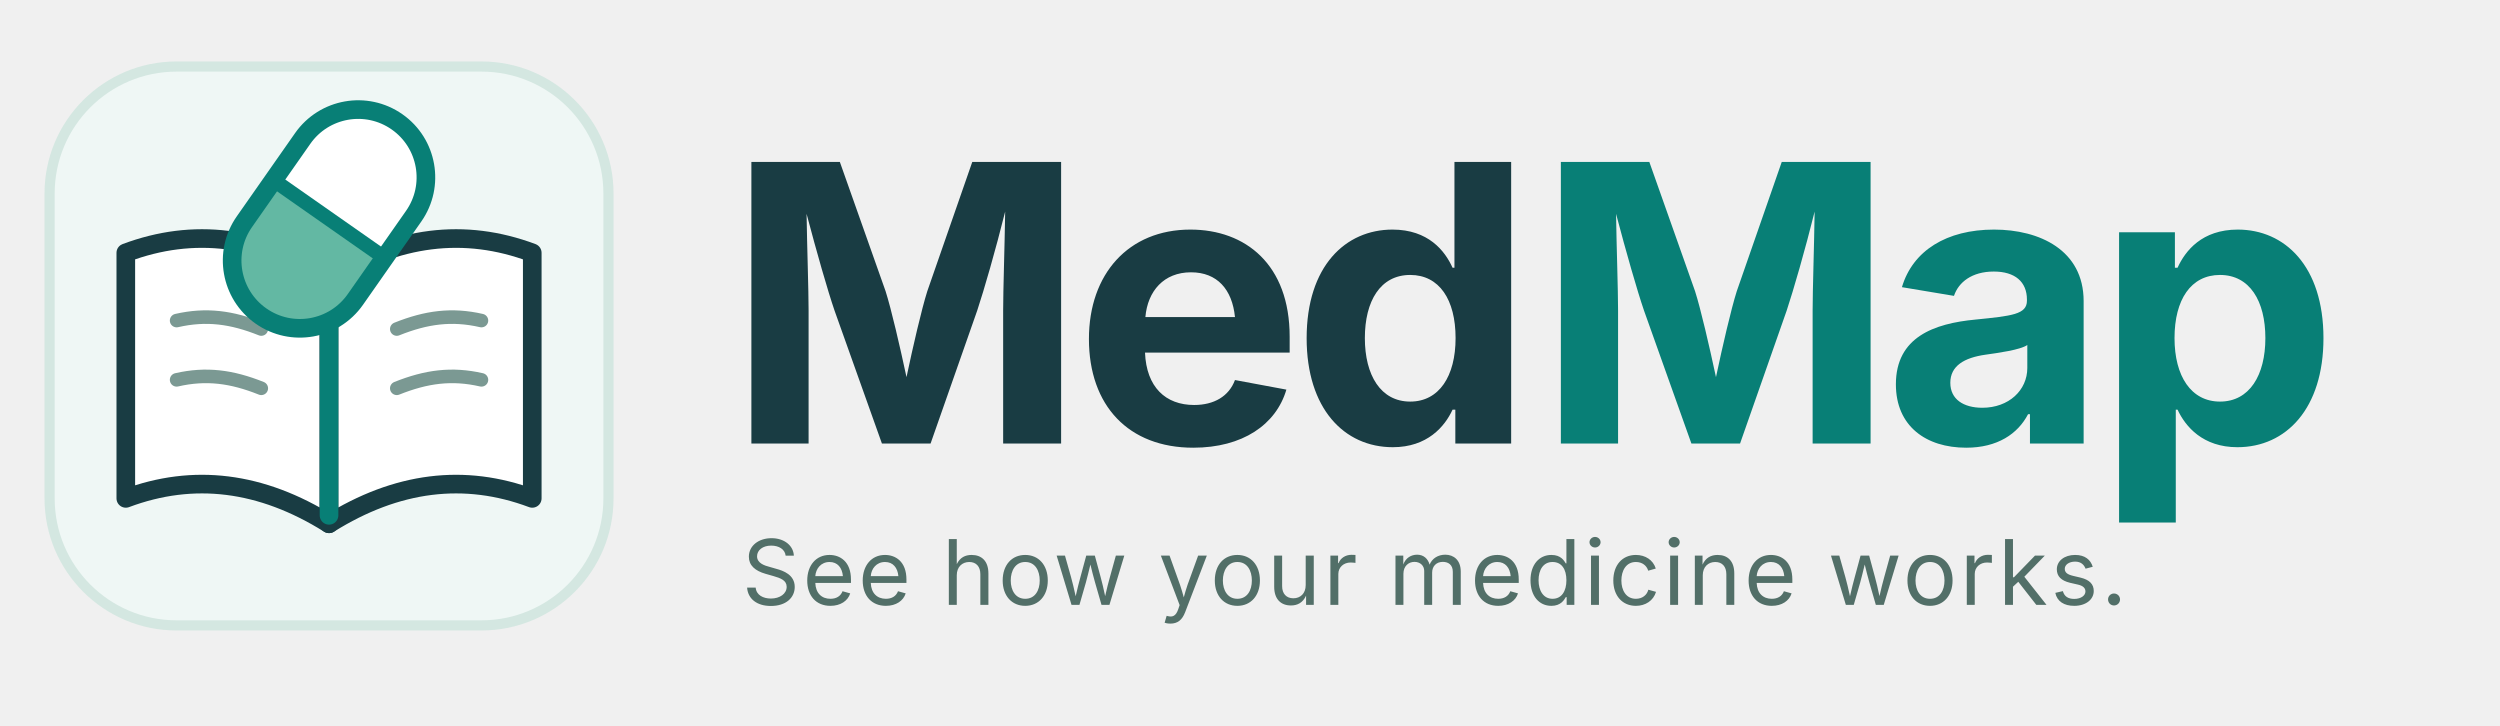
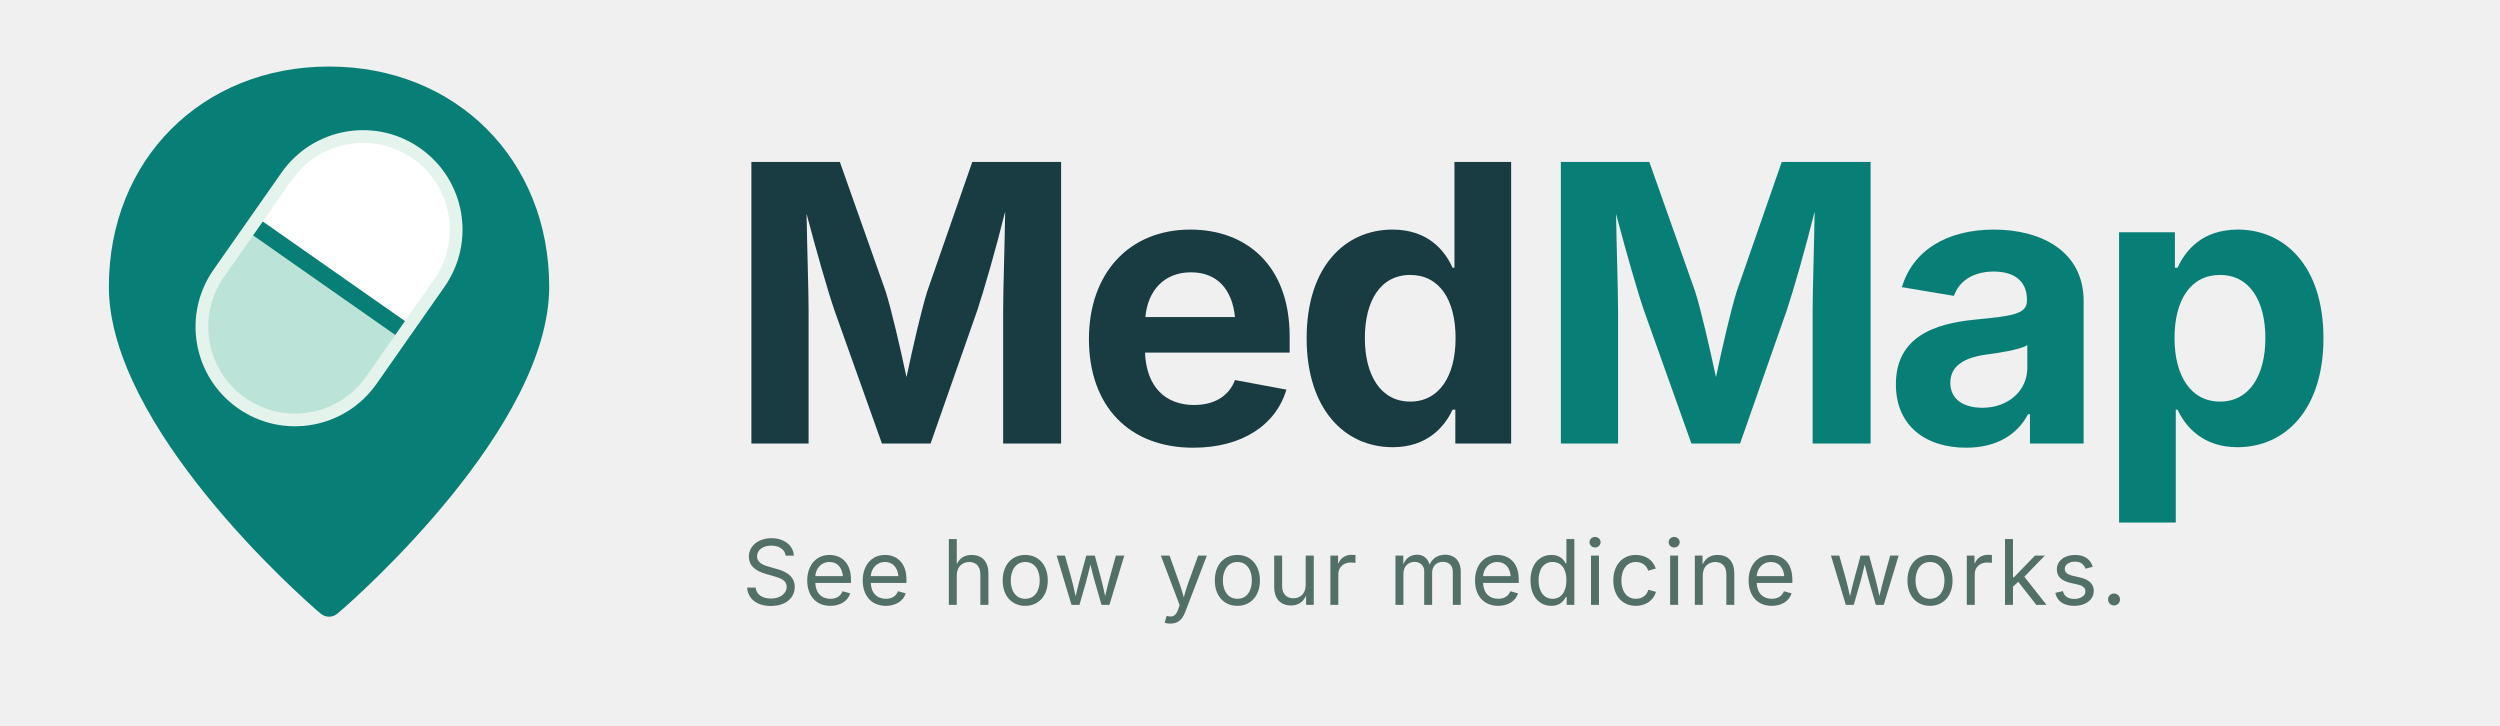
<svg xmlns="http://www.w3.org/2000/svg" viewBox="0 0 310 90" fill="none" role="img" aria-labelledby="logo-title">
  <g transform="translate(3 3) scale(1.05)">
-     <rect x="3" y="5" width="66" height="66" rx="15" fill="#EFF7F5" stroke="#D4E7E1" stroke-width="1.2" />
-     <path d="M12 27C20 24 28 25 36 30V59C28 54 20 53 12 56V27Z" fill="white" stroke="#193C43" stroke-width="2.2" stroke-linejoin="round" />
-     <path d="M60 27C52 24 44 25 36 30V59C44 54 52 53 60 56V27Z" fill="white" stroke="#193C43" stroke-width="2.2" stroke-linejoin="round" />
-     <path d="M36 31V58" stroke="#087F76" stroke-width="2.2" stroke-linecap="round" />
-     <path d="M18 35C21.5 34.2 24.5 34.6 28 36M18 42C21.5 41.2 24.5 41.6 28 43M44 36C47.5 34.6 50.5 34.2 54 35M44 43C47.5 41.6 50.5 41.2 54 42" stroke="#7B9993" stroke-width="1.6" stroke-linecap="round" />
-     <g transform="rotate(35 36 23)">
-       <rect x="28" y="9" width="16" height="28" rx="8" fill="white" />
-       <path d="M28 23H44V29A8 8 0 0 1 28 29V23Z" fill="#63B8A3" />
-       <path d="M28 23H44" stroke="#087F76" stroke-width="1.7" />
-       <rect x="28" y="9" width="16" height="28" rx="8" stroke="#087F76" stroke-width="2.2" />
+     <path d="M36 5C21 5 10 16 10 31C10 47.5 32.5 67.5 35 69.6C35.6 70.1 36.4 70.1 37 69.6C39.5 67.5 62 47.5 62 31C62 16 51 5 36 5Z" fill="#087F76" />
+     <g transform="rotate(35 36 30)">
+       <rect x="25" y="12" width="22" height="36" rx="11" fill="white" />
+       <path d="M25 30H47V37A11 11 0 0 1 25 37V30Z" fill="#BCE3D7" />
+       <path d="M25 30H47" stroke="#087F76" stroke-width="2" />
+       <rect x="25" y="12" width="22" height="36" rx="11" stroke="#E5F3ED" stroke-width="1.5" />
    </g>
  </g>
  <text x="90" y="55" font-family="Inter, Arial, sans-serif" font-size="48" font-weight="700" letter-spacing="-1.6" fill="#193C43">Med<tspan fill="#087F76">Map</tspan>
  </text>
  <text x="92" y="75" font-family="Inter, Arial, sans-serif" font-size="11.2" letter-spacing=".35" fill="#526F68">See how your medicine works.</text>
</svg>
